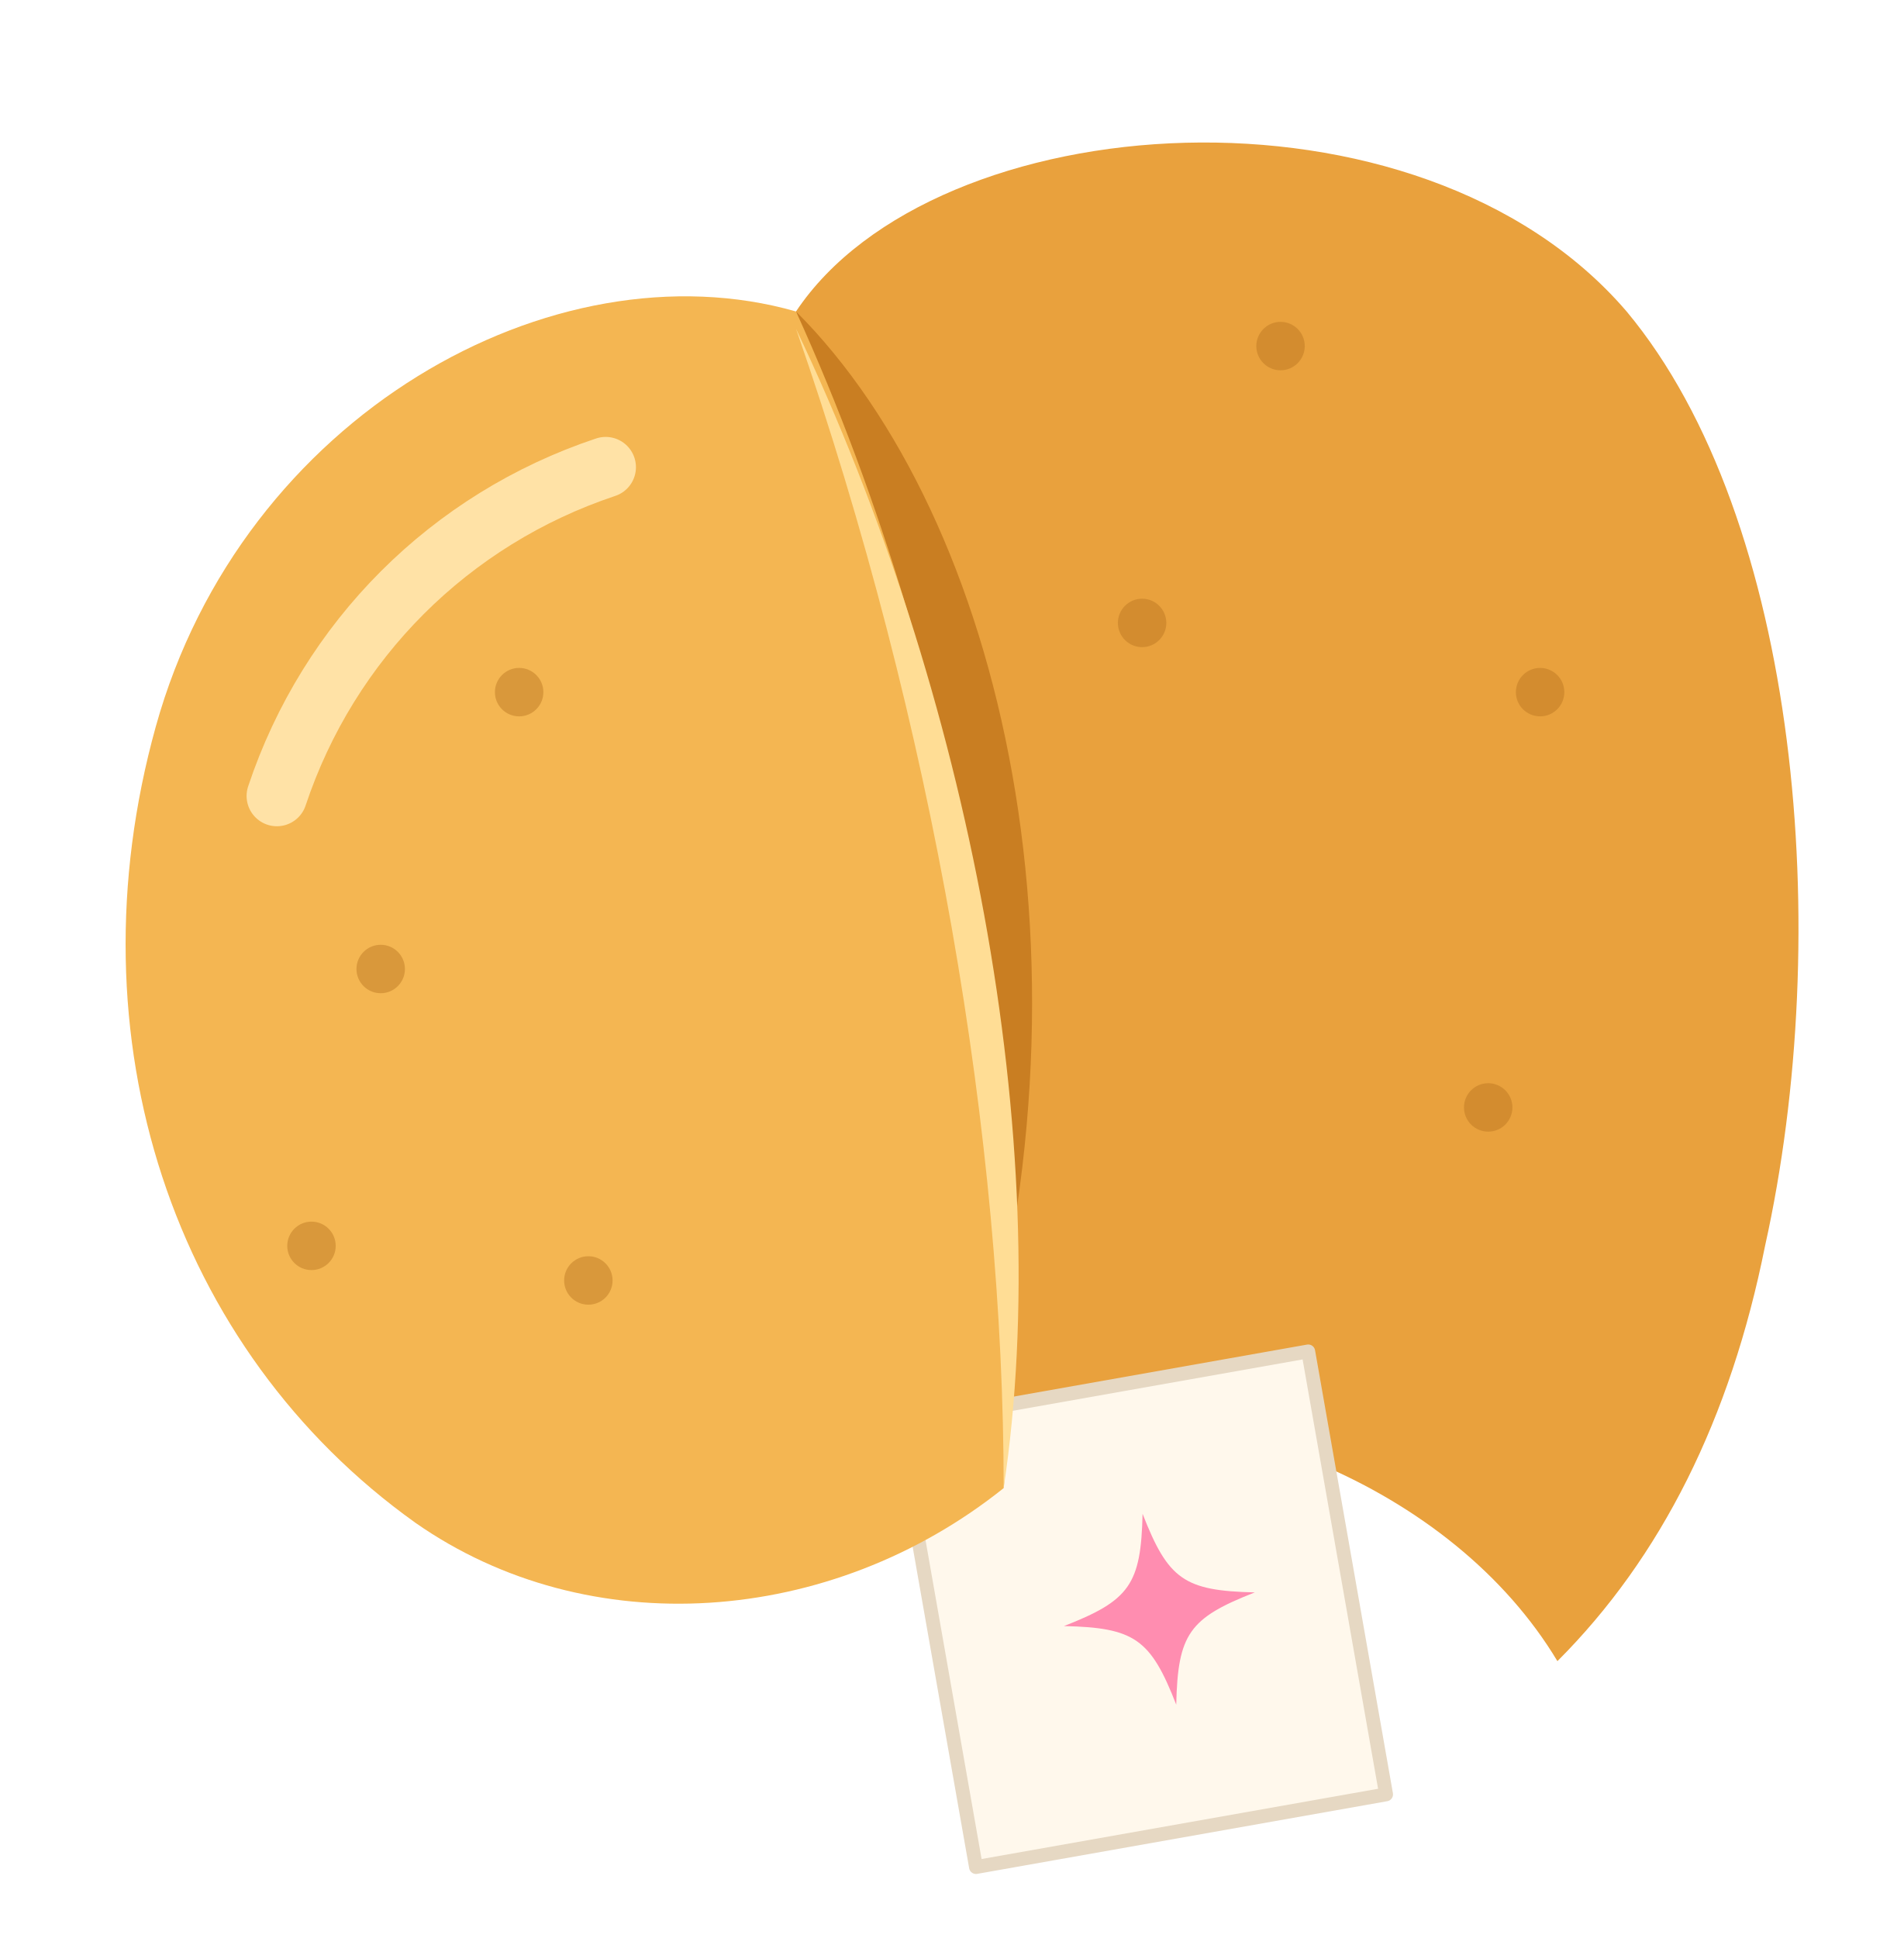
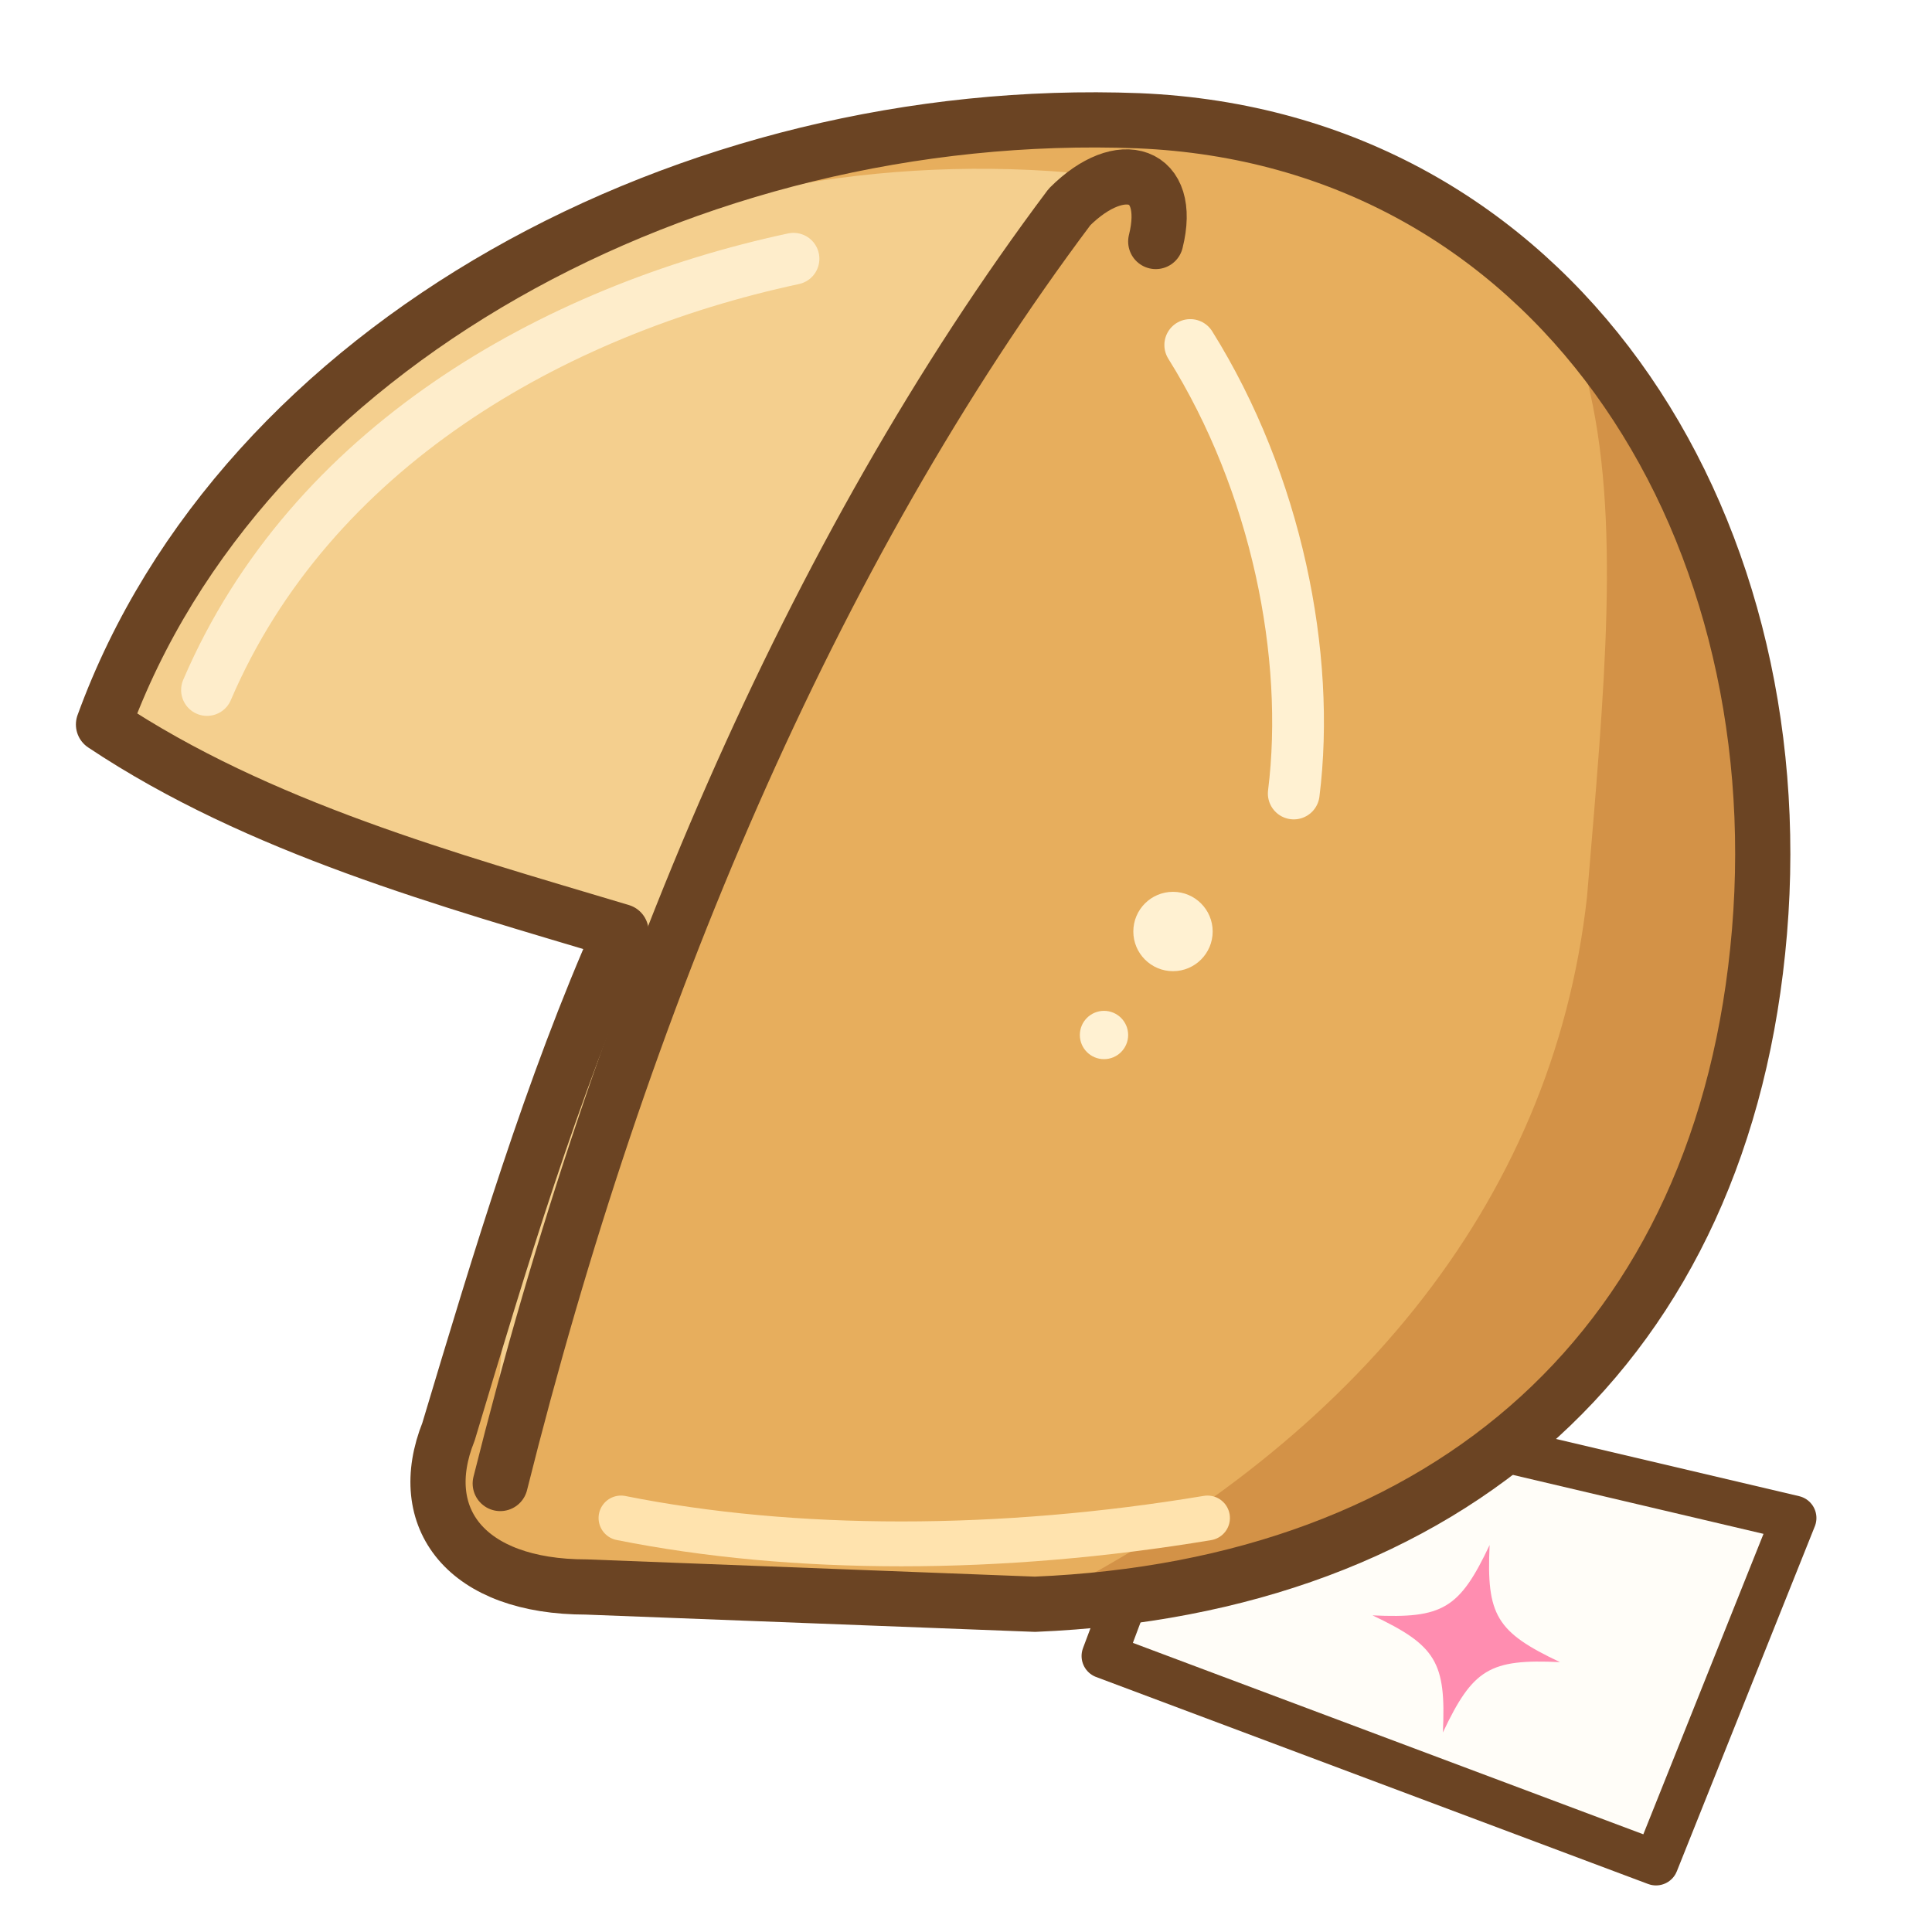
- <svg xmlns="http://www.w3.org/2000/svg" viewBox="6 4 110 112" width="550" height="560">
-   <path d="M52 22 C 60 10, 88 8, 100 22 C 110 34, 112 58, 108 76 C 106 86, 102 94, 96 100 C 90 90, 76 84, 62 86 C 60 62, 57 40, 52 22 Z" fill="#E9A13D" />
-   <path d="M52 22 C 64 34, 70 60, 62 86 C 60 62, 57 40, 52 22 Z" fill="#C97E22" />
-   <path d="M57.9 86.3 L81.6 82.1 L86.1 107.7 L62.4 111.9 Z" fill="#FFF8EC" stroke="#E6D8C3" stroke-width="0.8" stroke-linejoin="round" />
-   <path d="M0 -7 C1 -2 2 -1 7 0 C2 1 1 2 0 7 C-1 2 -2 1 -7 0 C-2 -1 -1 -2 0 -7 Z" transform="translate(73 97) rotate(-10) scale(0.8)" fill="#FF8DB0" />
-   <path d="M52 22 C 38 18, 20 28, 15 46 C 10 64, 16 82, 30 92 C 40 99, 54 98, 64 90 C 66 70, 62 44, 52 22 Z" fill="#F4B652" />
-   <path d="M52 23 C 62 44, 67 70, 64 90 C 64 70, 60 46, 52 23 Z" fill="#FFDD95" />
-   <path d="M22 50 C 25 41, 32 34, 41 31" fill="none" stroke="#FFE2A6" stroke-width="3.5" stroke-linecap="round" />
-   <g fill="#B8741F" opacity=".45">
-     <circle cx="80" cy="24" r="1.4" />
-     <circle cx="95" cy="44" r="1.4" />
-     <circle cx="92" cy="68" r="1.4" />
-     <circle cx="72" cy="40" r="1.4" />
-     <circle cx="28" cy="60" r="1.4" />
-     <circle cx="40" cy="78" r="1.4" />
-     <circle cx="24" cy="76" r="1.4" />
-     <circle cx="36" cy="44" r="1.4" />
-   </g>
+ <svg xmlns="http://www.w3.org/2000/svg" viewBox="4 4 112 112" width="560" height="560">
+   <path d="M74 84 L108 92 L100 112 L68 100 Z" fill="#FFFDF8" stroke="#6B4423" stroke-width="2.6" stroke-linecap="round" stroke-linejoin="round" />
+   <path d="M0 -7 C1 -2 2 -1 7 0 C2 1 1 2 0 7 C-1 2 -2 1 -7 0 C-2 -1 -1 -2 0 -7 Z" fill="#FF8DB0" transform="translate(89 99) rotate(14) scale(0.8)" />
+   <path d="M10 46 C 18 24, 44 10, 70 11 C 94 12, 108 34, 106 58 C 104 82, 88 96, 64 97 L 38 96 C 31 96, 28 92, 30 87 C 33 77, 36 67, 40 58 C 30 55, 19 52, 10 46 Z" fill="#E7AE5D" />
+   <path d="M96 26 C 106 40, 108 60, 101 76 C 94 90, 80 96, 64 97 C 82 88, 94 74, 96 56 C 97 44, 98 34, 96 26 Z" fill="#D39247" />
+   <path d="M10 46 C 18 24, 42 12, 66 14 C 51 36, 40 62, 33 90 C 32 80, 36 67, 40 58 C 30 55, 19 52, 10 46 Z" fill="#F4CF8E" />
+   <path d="M16 44 C 22 30, 36 22, 50 19" fill="none" stroke="#FFF1D2" stroke-width="3" stroke-linecap="round" stroke-linejoin="round" opacity="0.9" />
+   <path d="M33 90 C 40 62, 51 36, 66 16 C 69 13, 72 14, 71 18" fill="none" stroke="#6B4423" stroke-width="3.2" stroke-linecap="round" stroke-linejoin="round" />
+   <path d="M73 24 C 78 32, 80 42, 79 50" fill="none" stroke="#FFF1D2" stroke-width="3" stroke-linecap="round" stroke-linejoin="round" />
+   <path d="M74.3 58 A 2.3 2.3 0 1 1 69.7 58 A 2.3 2.3 0 1 1 74.3 58 Z" fill="#FFF1D2" />
+   <path d="M69.4 64 A 1.4 1.4 0 1 1 66.6 64 A 1.4 1.4 0 1 1 69.4 64 Z" fill="#FFF1D2" />
+   <path d="M40 92 C 50 94, 62 94, 74 92" fill="none" stroke="#FFE3AE" stroke-width="2.6" stroke-linecap="round" stroke-linejoin="round" />
+   <path d="M10 46 C 18 24, 44 10, 70 11 C 94 12, 108 34, 106 58 C 104 82, 88 96, 64 97 L 38 96 C 31 96, 28 92, 30 87 C 33 77, 36 67, 40 58 C 30 55, 19 52, 10 46 Z" fill="none" stroke="#6B4423" stroke-width="3.2" stroke-linecap="round" stroke-linejoin="round" />
</svg>
